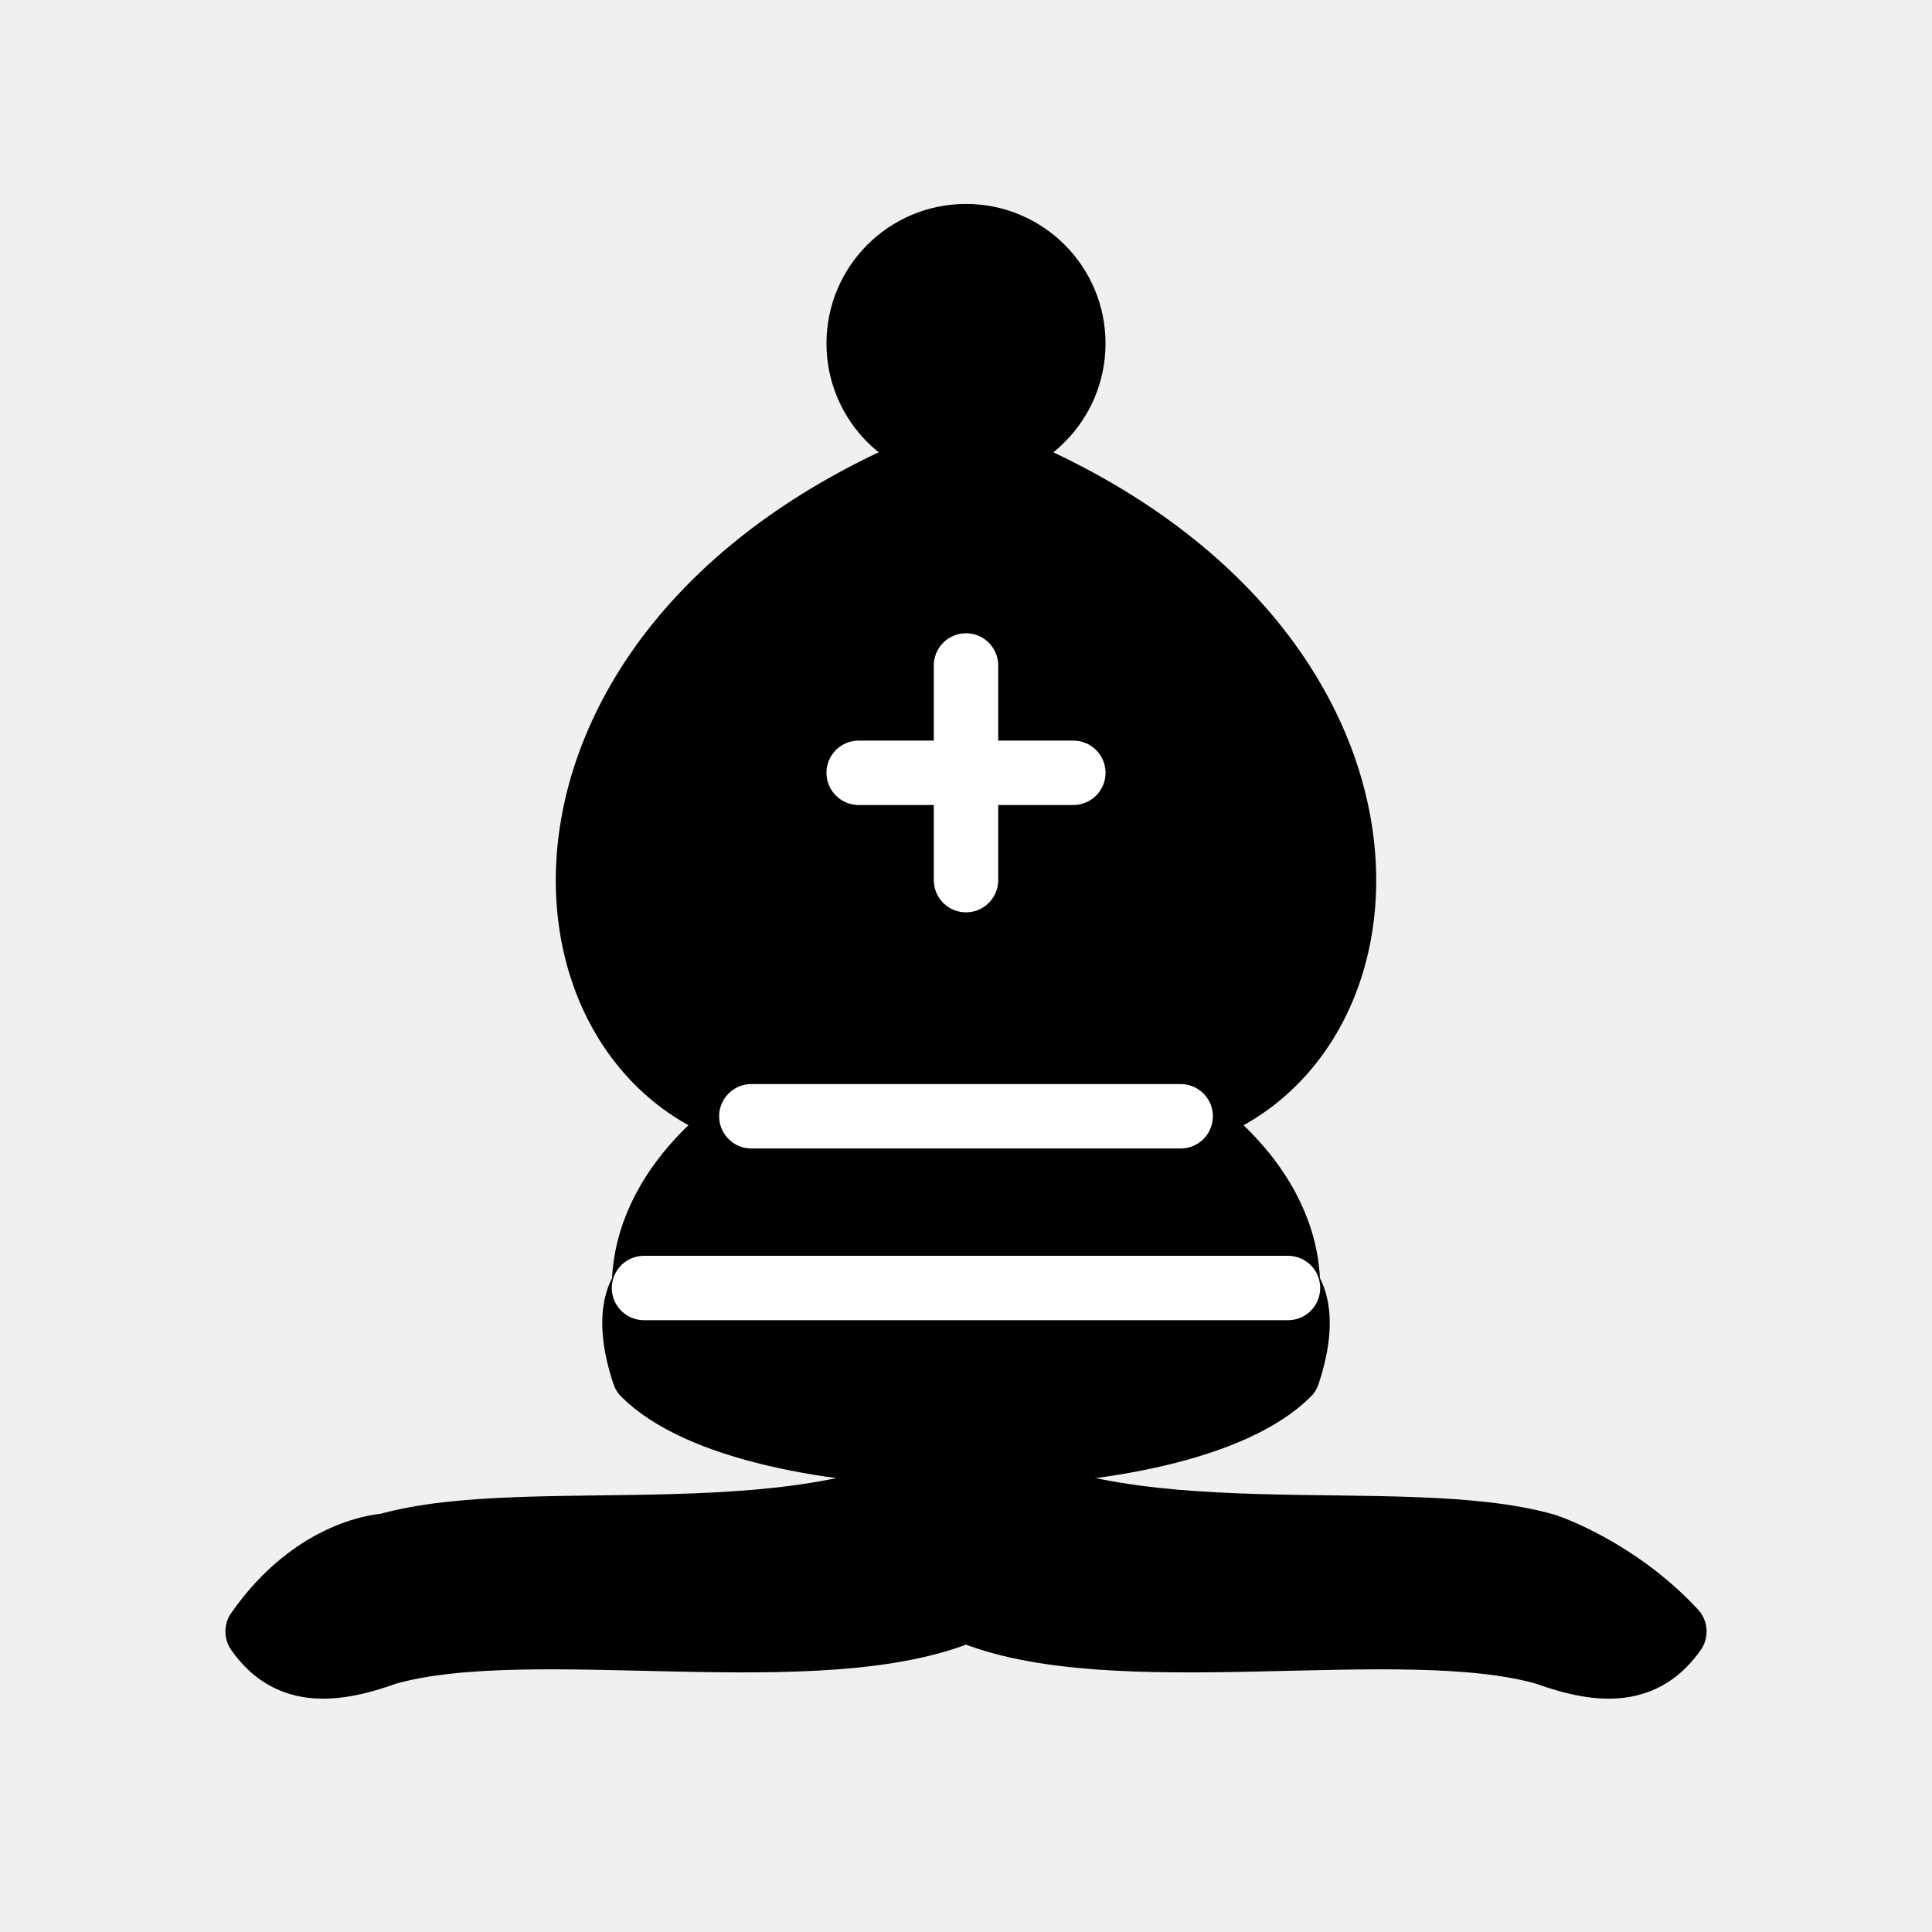
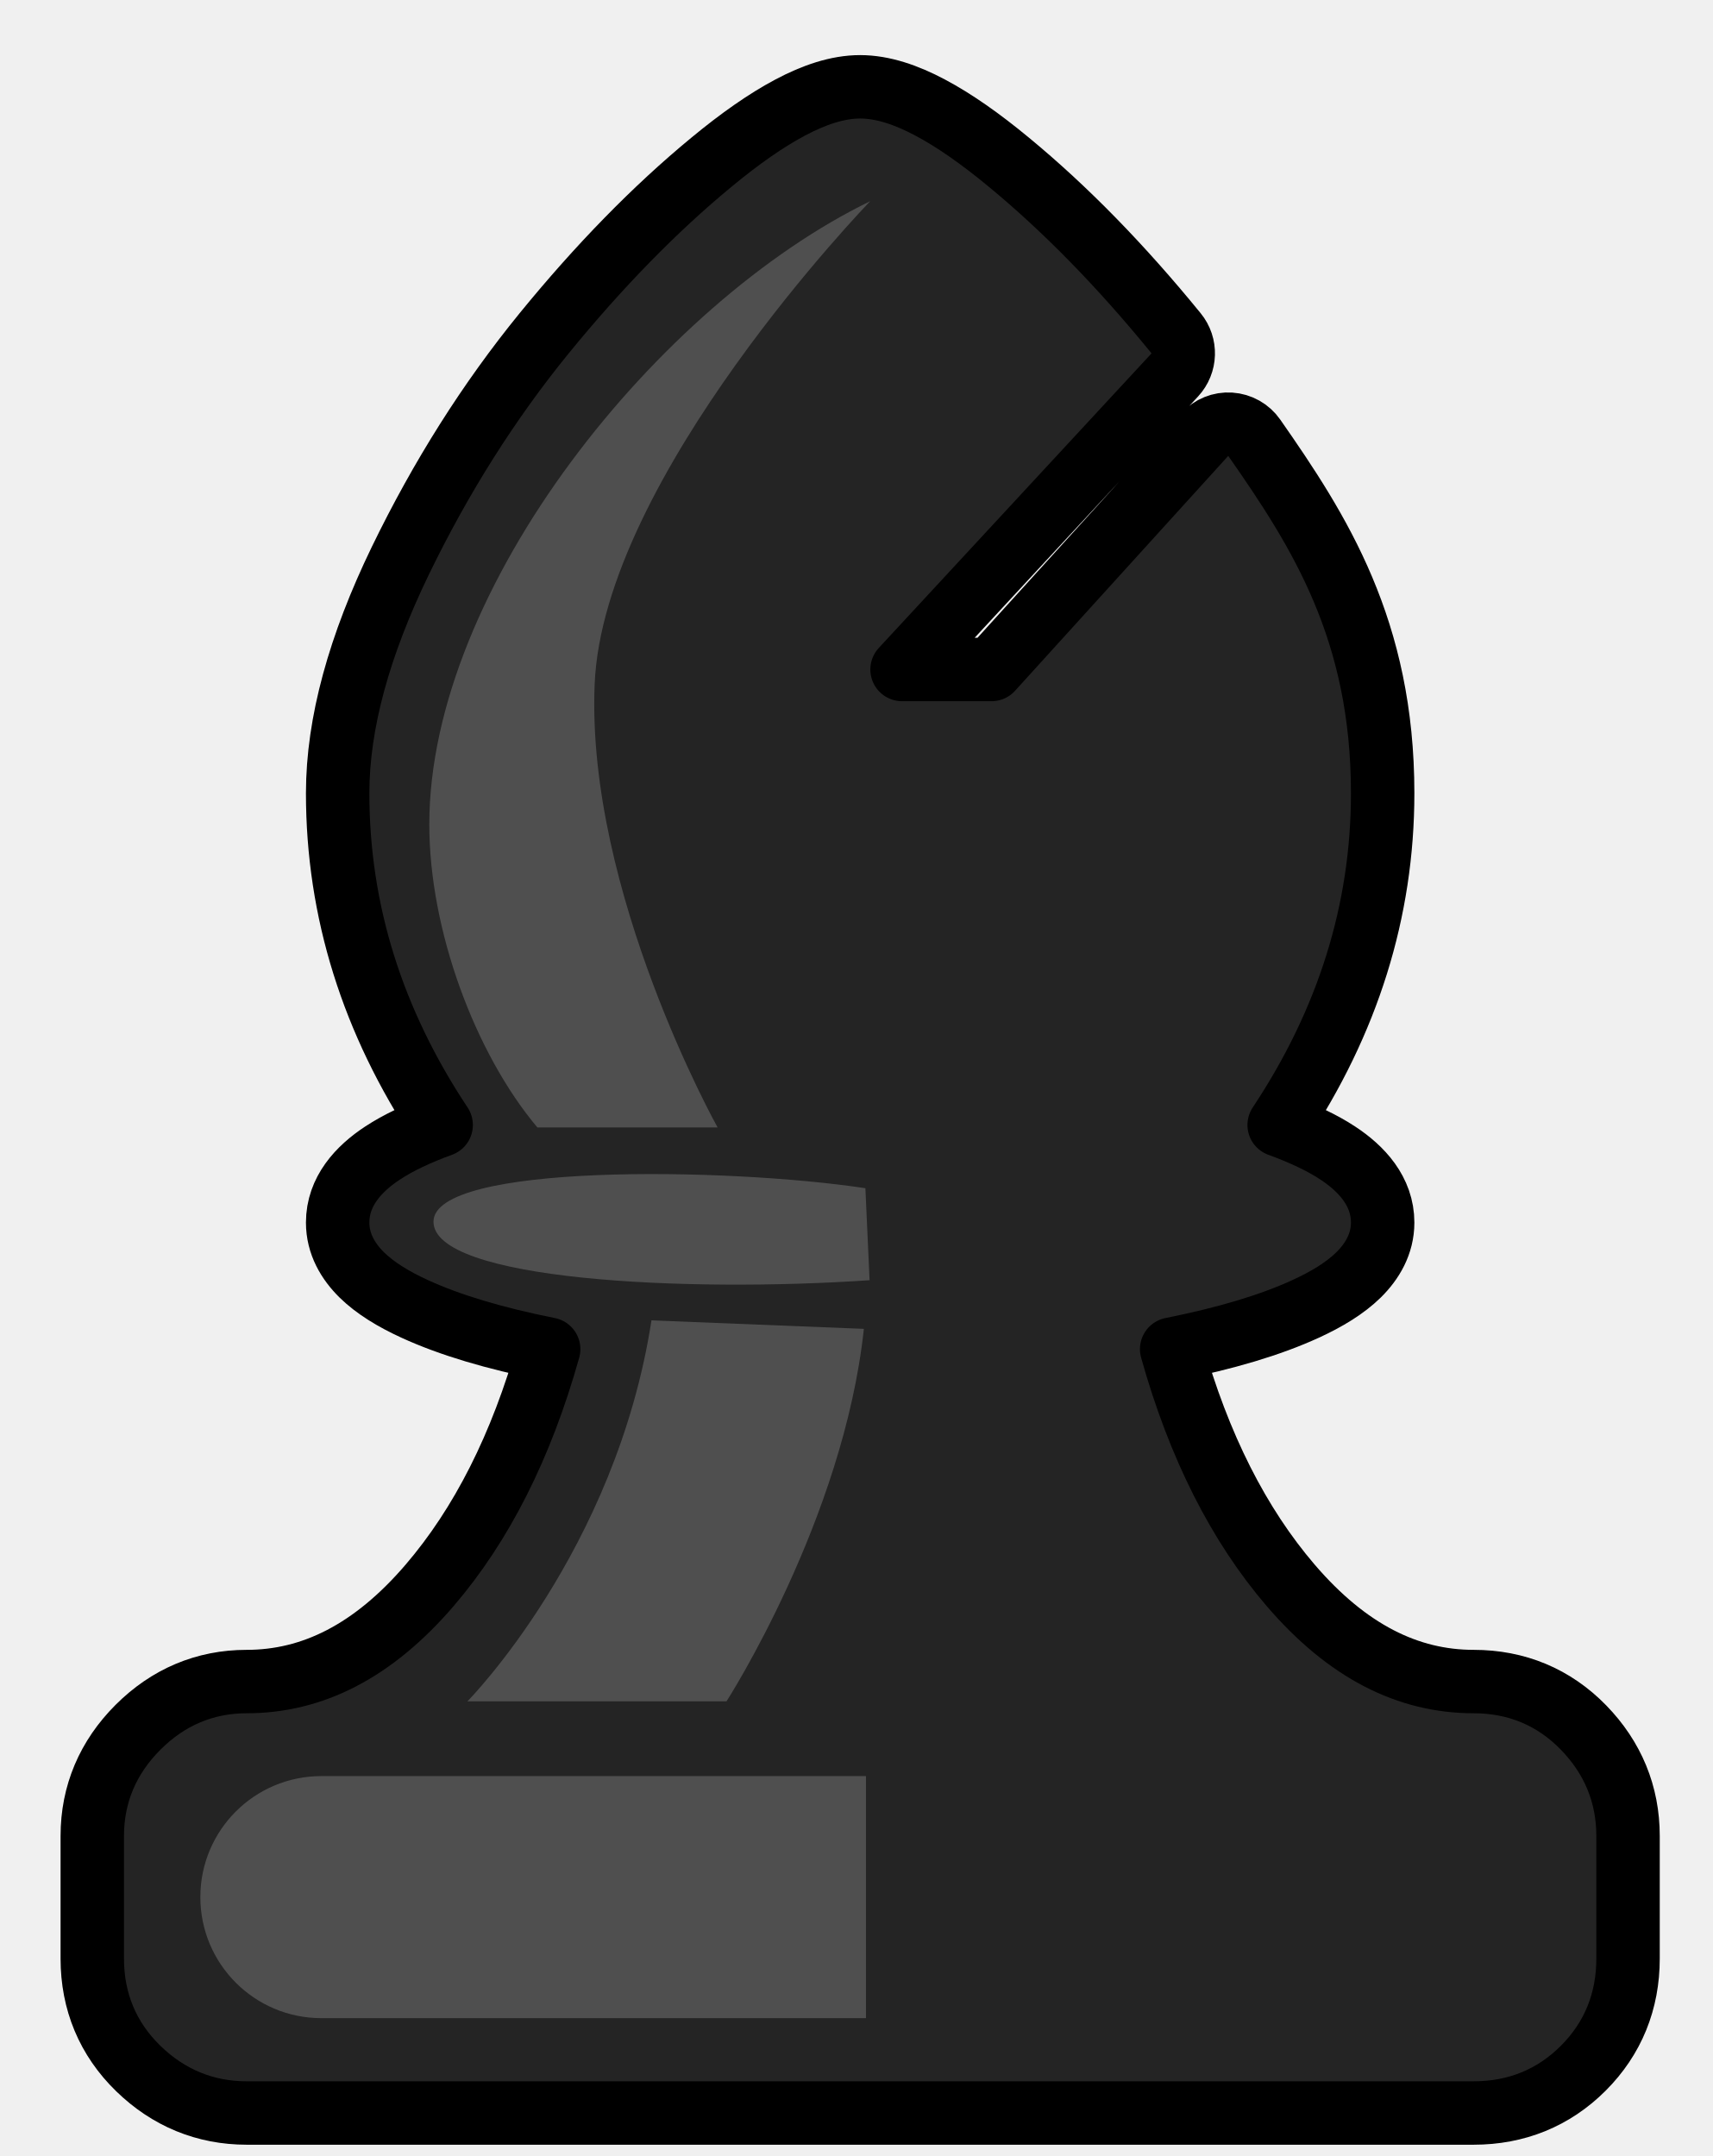
- <svg xmlns="http://www.w3.org/2000/svg" version="1.1" width="45" height="45">
-   <g style="opacity:1; fill:none; fill-rule:evenodd; fill-opacity:1; stroke:#000000; stroke-width:1.5; stroke-linecap:round; stroke-linejoin:round; stroke-miterlimit:4; stroke-dasharray:none; stroke-opacity:1;">
-     <g style="fill:#000000; stroke:#000000; stroke-linecap:butt;">
-       <path d="M 9,36 C 12.39,35.03 19.11,36.43 22.5,34 C 25.89,36.43 32.61,35.03 36,36 C 36,36 37.65,36.54 39,38 C 38.32,38.97 37.35,38.99 36,38.5 C 32.61,37.53 25.89,38.96 22.5,37.5 C 19.11,38.96 12.39,37.53 9,38.5 C 7.646,38.99 6.677,38.97 6,38 C 7.354,36.06 9,36 9,36 z" />
-       <path d="M 15,32 C 17.5,34.5 27.5,34.5 30,32 C 30.5,30.5 30,30 30,30 C 30,27.5 27.5,26 27.5,26 C 33,24.5 33.5,14.5 22.5,10.5 C 11.5,14.5 12,24.5 17.5,26 C 17.5,26 15,27.5 15,30 C 15,30 14.5,30.5 15,32 z" />
-       <path d="M 25 8 A 2.5 2.5 0 1 1  20,8 A 2.5 2.5 0 1 1  25 8 z" />
-     </g>
-     <path d="M 17.5,26 L 27.5,26 M 15,30 L 30,30 M 22.5,15.5 L 22.5,20.5 M 20,18 L 25,18" style="fill:none; stroke:#ffffff; stroke-linejoin:miter;" />
-   </g>
+ <svg xmlns="http://www.w3.org/2000/svg" width="27" height="34" viewBox="0 0 27 34" fill="none">
+   <path d="M18.474 21.276C19.322 21.107 20.03 20.897 20.587 20.641C20.921 20.488 21.209 20.313 21.421 20.105C21.637 19.892 21.801 19.616 21.801 19.28C21.801 18.787 21.468 18.429 21.091 18.182C20.845 18.02 20.534 17.874 20.169 17.741C21.251 16.111 21.801 14.365 21.801 12.509C21.801 9.932 20.804 8.375 19.776 6.903C19.689 6.778 19.55 6.7 19.398 6.69C19.246 6.68 19.098 6.74 18.996 6.853L15.634 10.558H14.223L18.524 5.912C18.693 5.729 18.702 5.449 18.544 5.256C17.681 4.197 16.802 3.296 15.906 2.557C15.458 2.186 15.043 1.896 14.666 1.696C14.294 1.498 13.92 1.369 13.562 1.369C13.205 1.369 12.831 1.498 12.459 1.696C12.082 1.896 11.667 2.186 11.219 2.557C10.323 3.296 9.444 4.197 8.58 5.256C7.708 6.326 6.952 7.523 6.311 8.845C5.667 10.176 5.324 11.401 5.324 12.509C5.324 14.365 5.874 16.111 6.956 17.741C6.591 17.874 6.28 18.02 6.034 18.182C5.657 18.429 5.324 18.787 5.324 19.28C5.324 19.616 5.488 19.892 5.704 20.105C5.916 20.313 6.204 20.488 6.538 20.641C7.095 20.897 7.803 21.107 8.651 21.276C8.22 22.813 7.59 24.049 6.775 25C5.879 26.045 4.92 26.518 3.89 26.518C3.228 26.518 2.649 26.766 2.176 27.239C1.703 27.712 1.455 28.291 1.455 28.953V30.887C1.455 31.563 1.699 32.152 2.181 32.621C2.655 33.082 3.233 33.322 3.89 33.322H23.235C23.907 33.322 24.494 33.086 24.964 32.616C25.434 32.146 25.67 31.559 25.67 30.887V28.953C25.67 28.295 25.43 27.718 24.969 27.244C24.5 26.762 23.911 26.518 23.235 26.518C22.205 26.518 21.246 26.045 20.35 25C19.535 24.049 18.905 22.813 18.474 21.276Z" fill="#242424" stroke="black" stroke-linejoin="round" />
+   <path d="M13.721 3.173C10.412 4.777 6.769 9.253 6.769 13.002C6.769 14.66 7.484 16.601 8.473 17.78H11.315C11.315 17.78 9.242 14.07 9.376 10.794C9.509 7.518 13.721 3.173 13.721 3.173Z" fill="#4F4F4F" />
+   <path d="M6.835 19.266C6.835 20.189 10.803 20.387 13.711 20.189L13.645 18.738C11.454 18.407 6.835 18.343 6.835 19.266Z" fill="#4F4F4F" />
+   <path d="M3.159 29.917C3.159 28.863 4.013 28.009 5.067 28.009H13.654V31.826H5.067C4.013 31.826 3.159 30.971 3.159 29.917Z" fill="#4F4F4F" />
+   <path d="M10.272 20.822C9.71 24.465 7.37 26.83 7.37 26.83L11.455 26.83C11.455 26.83 13.3 23.964 13.621 20.956L10.272 20.822Z" fill="#4F4F4F" />
</svg>
